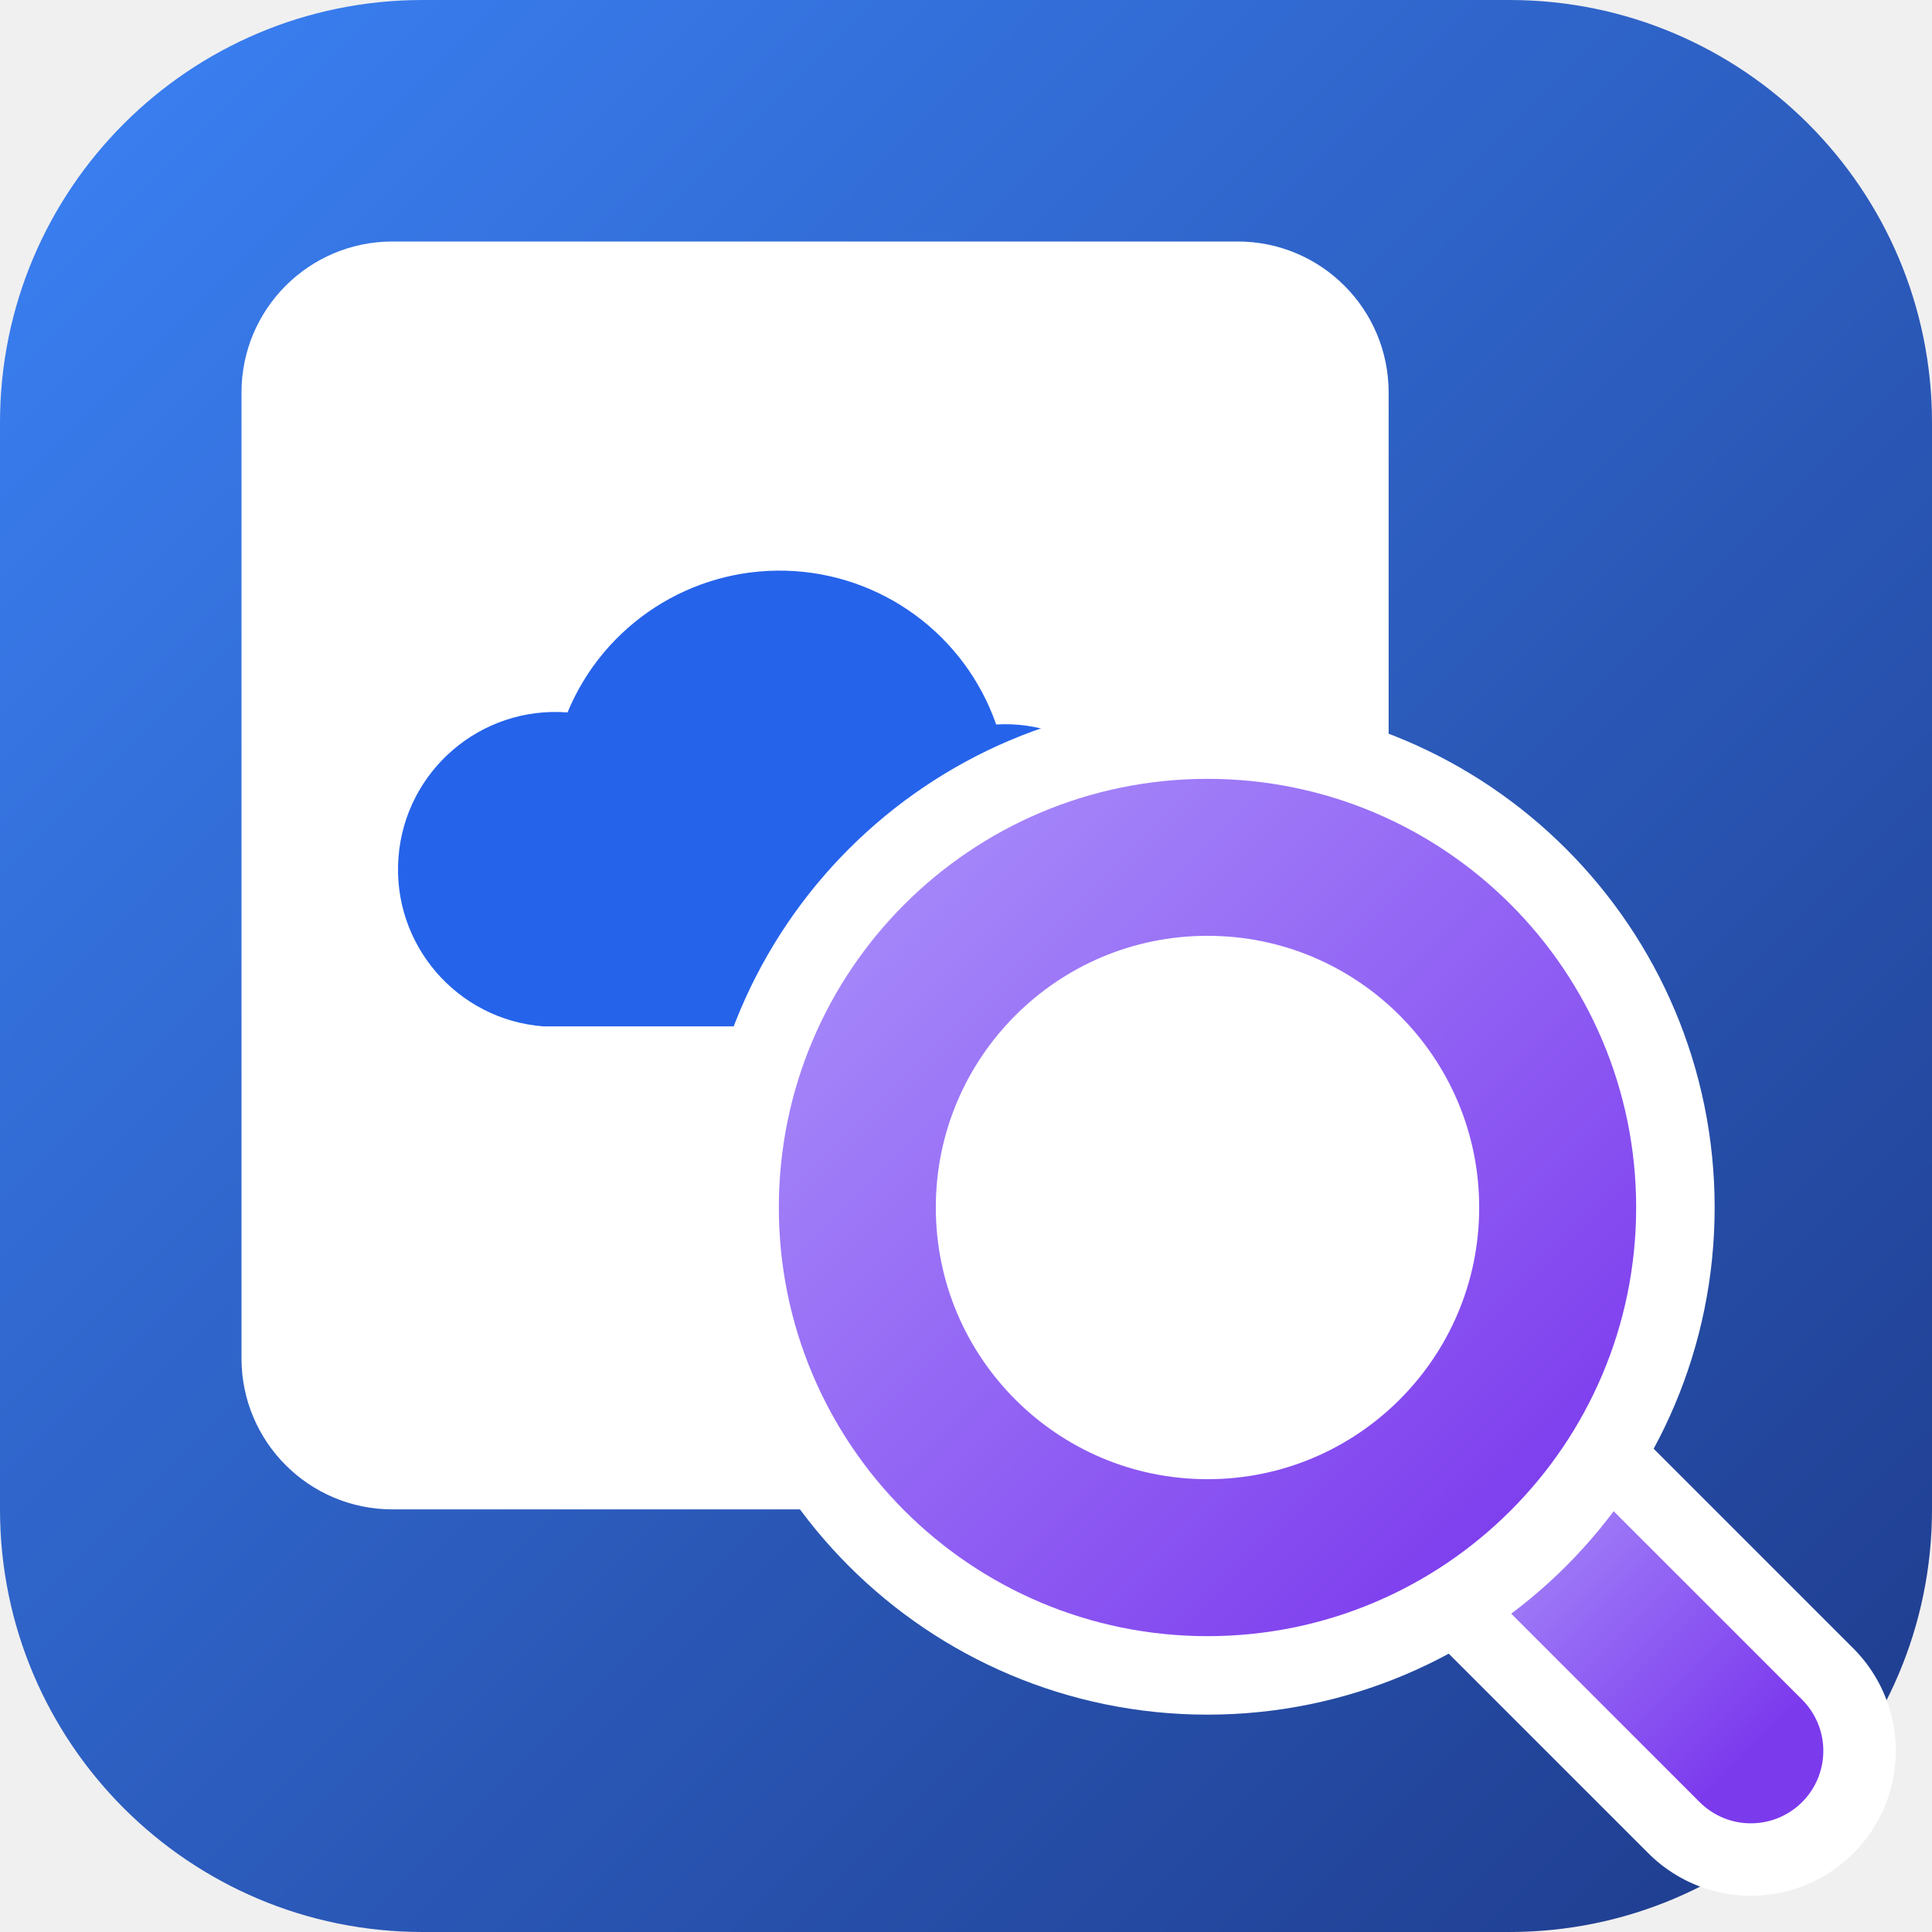
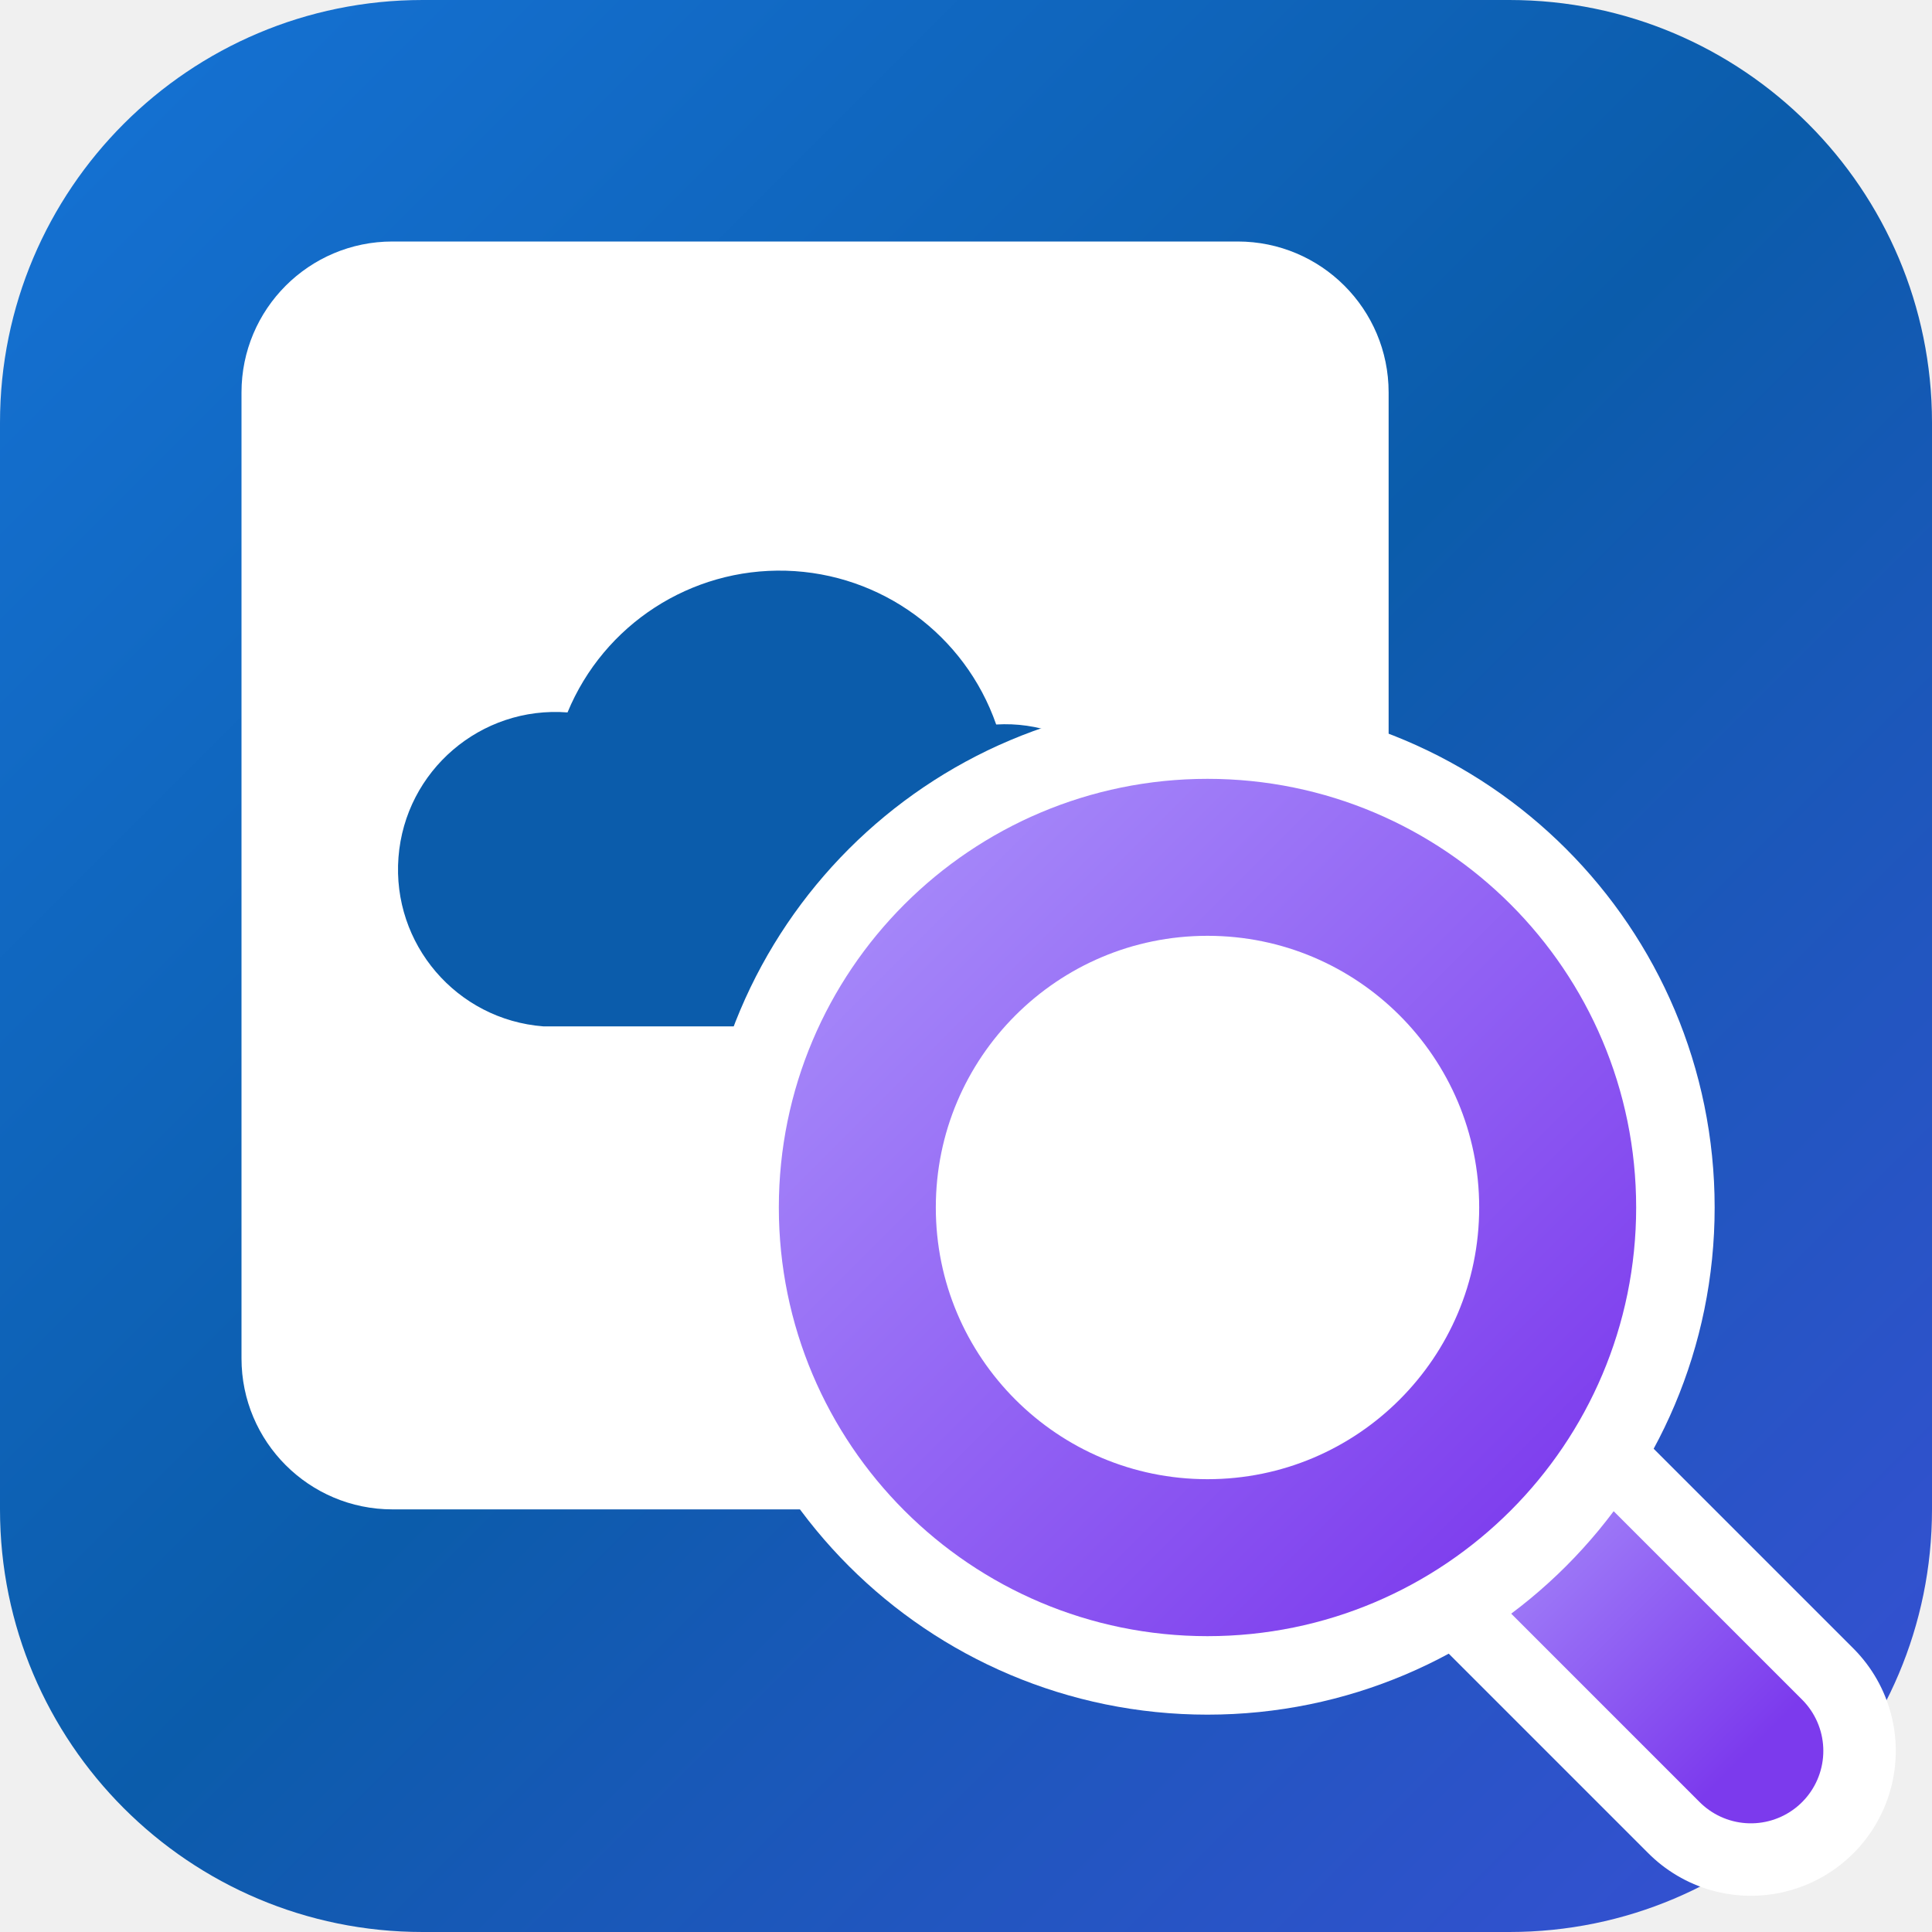
<svg xmlns="http://www.w3.org/2000/svg" viewBox="0 0 32 32" width="32" height="32">
  <defs>
    <linearGradient id="bg" x1="0" y1="0" x2="1" y2="1">
-       <stop offset="0" stop-color="#3B82F6" />
-       <stop offset="1" stop-color="#1E3A8A" />
+       <stop offset="0" stop-color="#1673d6" />
+       <stop offset=".5" stop-color="#0b5cab" />
+       <stop offset="1" stop-color="#3a4fd6" />
    </linearGradient>
    <linearGradient id="ac" x1="0" y1="0" x2="1" y2="1">
      <stop offset="0" stop-color="#A78BFA" />
      <stop offset="1" stop-color="#7C3AED" />
    </linearGradient>
  </defs>
  <rect width="32" height="32" rx="7" fill="url(#bg)" />
  <rect x="4" y="4" width="19" height="21" rx="2.5" fill="#fff" />
-   <path d="M9 17a2.6 2.6 0 0 1 .4-5.2A3.8 3.8 0 0 1 16.5 12a2.4 2.4 0 0 1 .3 5z" fill="#2563EB" />
+   <path d="M9 17a2.6 2.6 0 0 1 .4-5.2A3.8 3.8 0 0 1 16.5 12a2.4 2.4 0 0 1 .3 5z" fill="#0b5cab" />
  <path d="M24.8 24.8 L29 29" stroke="#fff" stroke-width="4.8" stroke-linecap="round" />
  <path d="M24.8 24.8 L29 29" stroke="url(#ac)" stroke-width="2.4" stroke-linecap="round" />
  <circle cx="20.0" cy="20.0" r="5.8" fill="#fff" stroke="#fff" stroke-width="5.2" />
  <circle cx="20.0" cy="20.0" r="5.8" fill="#fff" stroke="url(#ac)" stroke-width="2.6" />
</svg>
